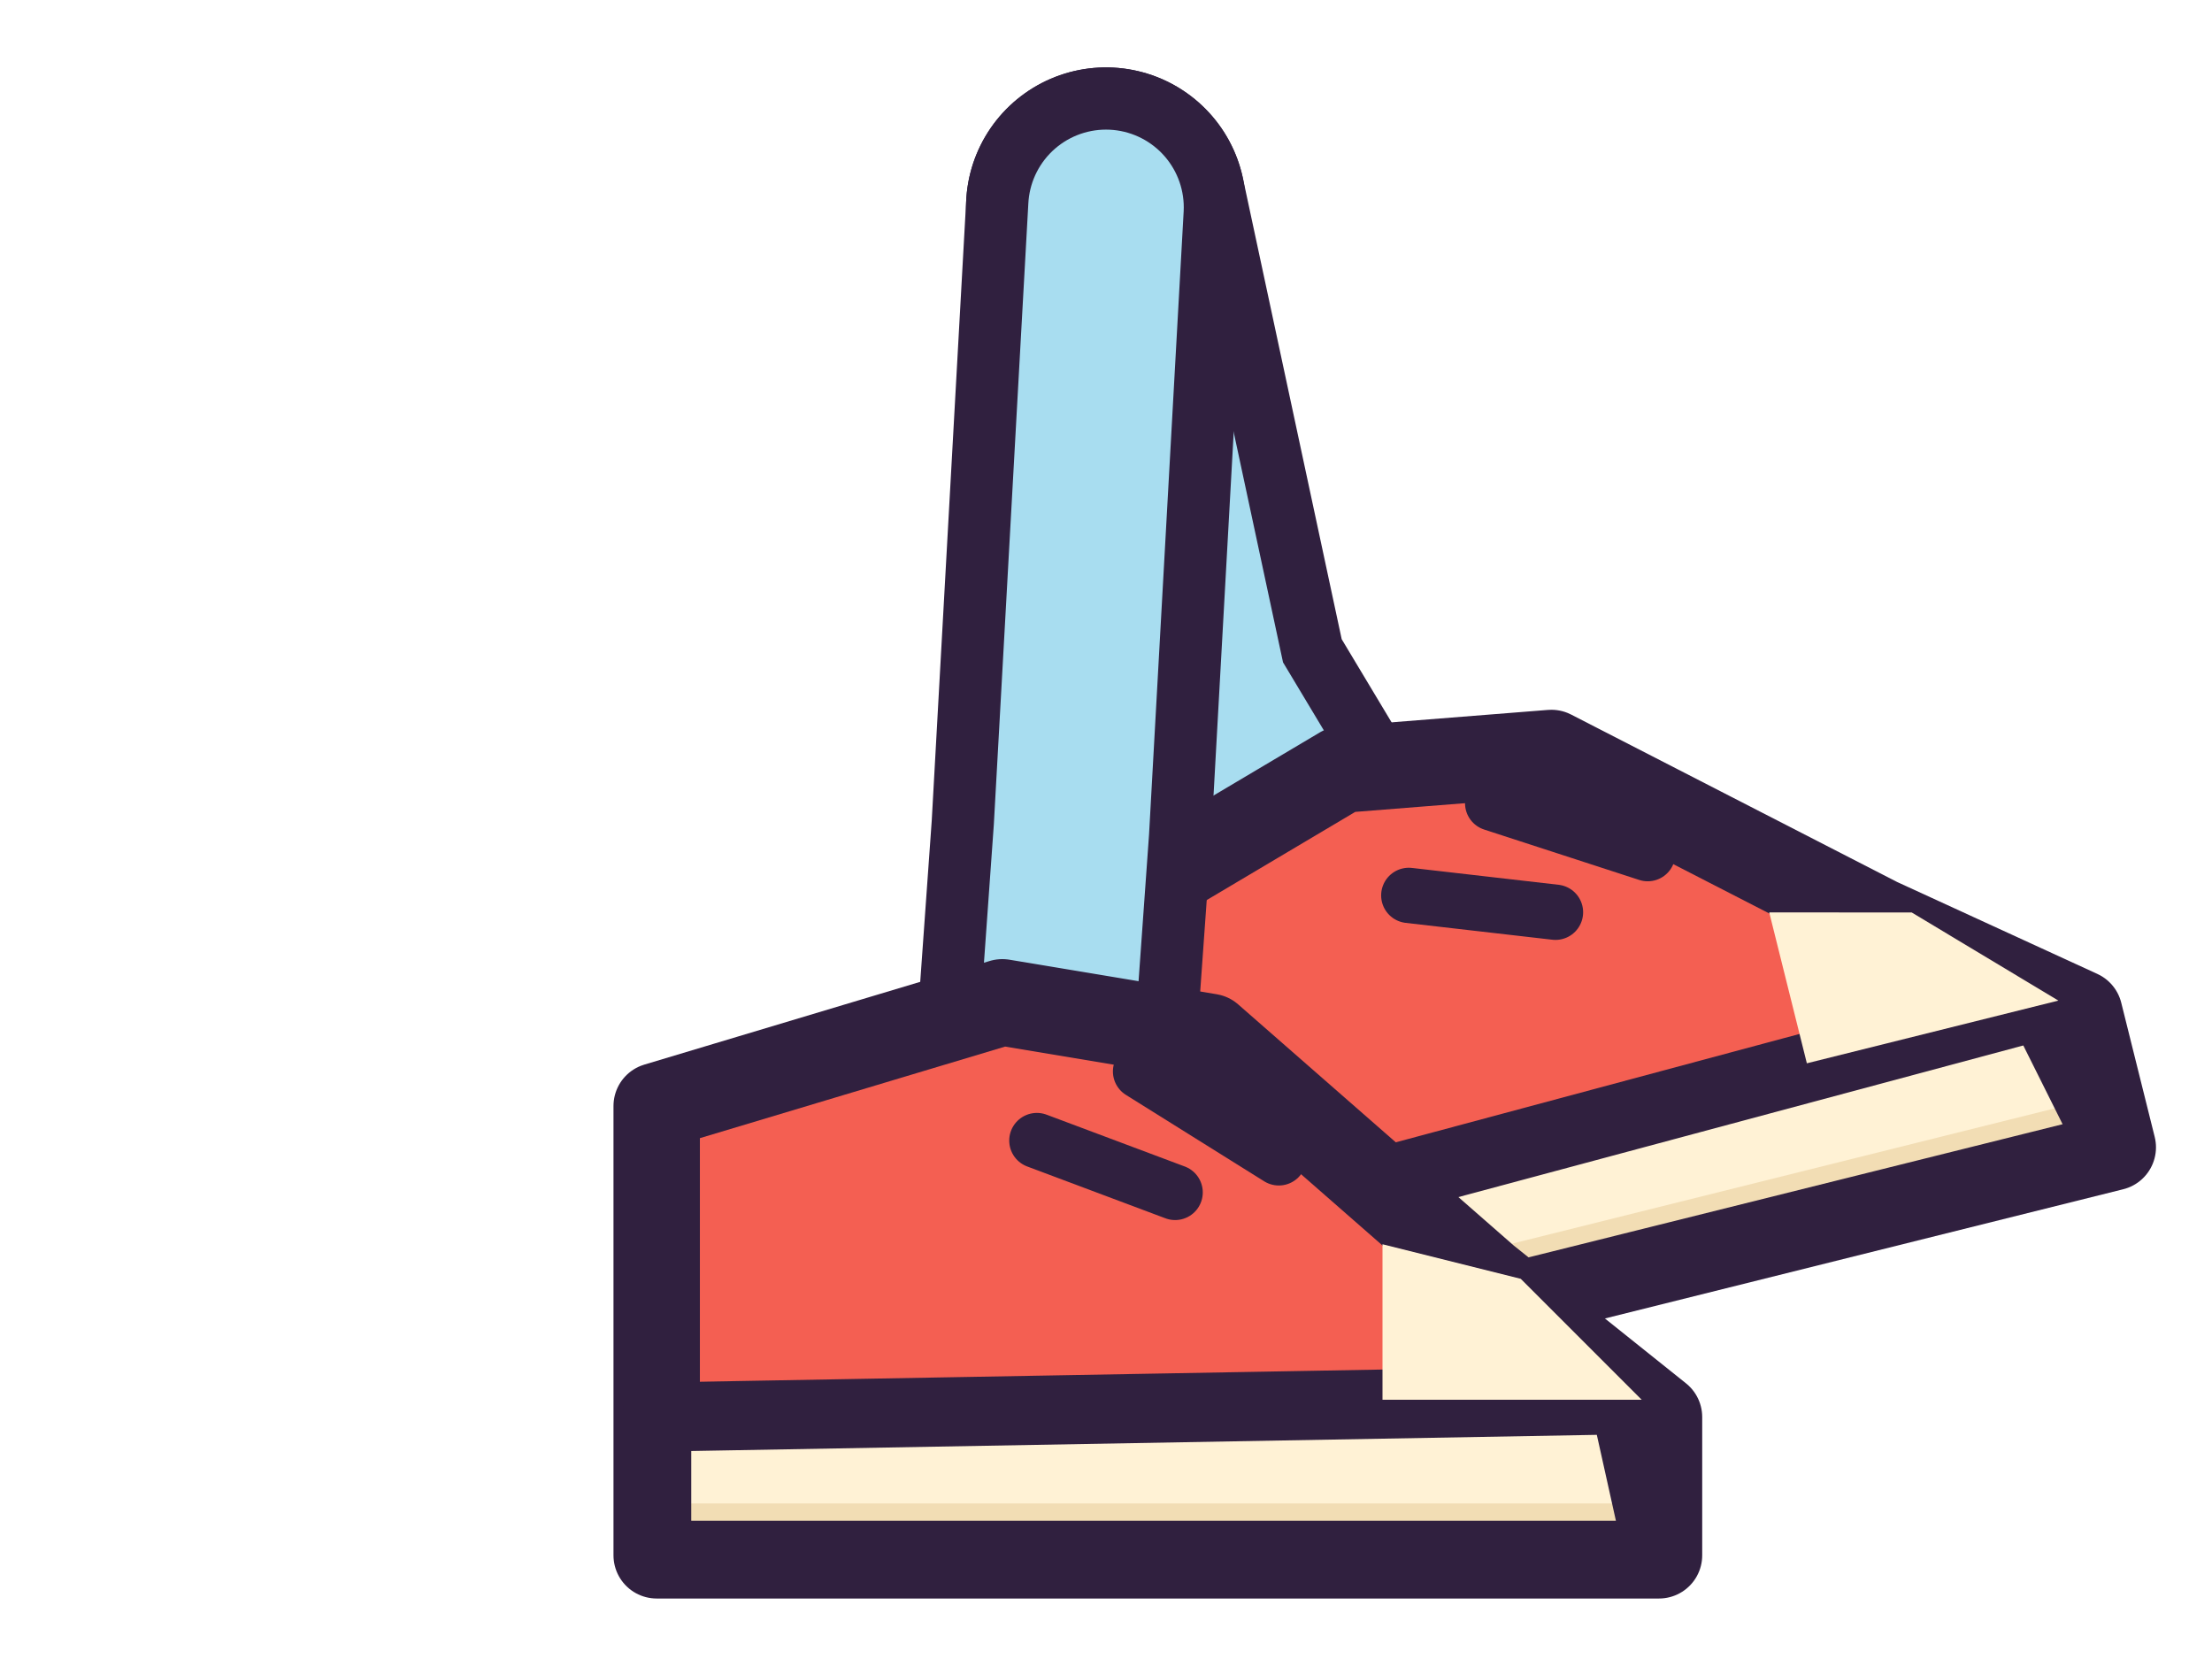
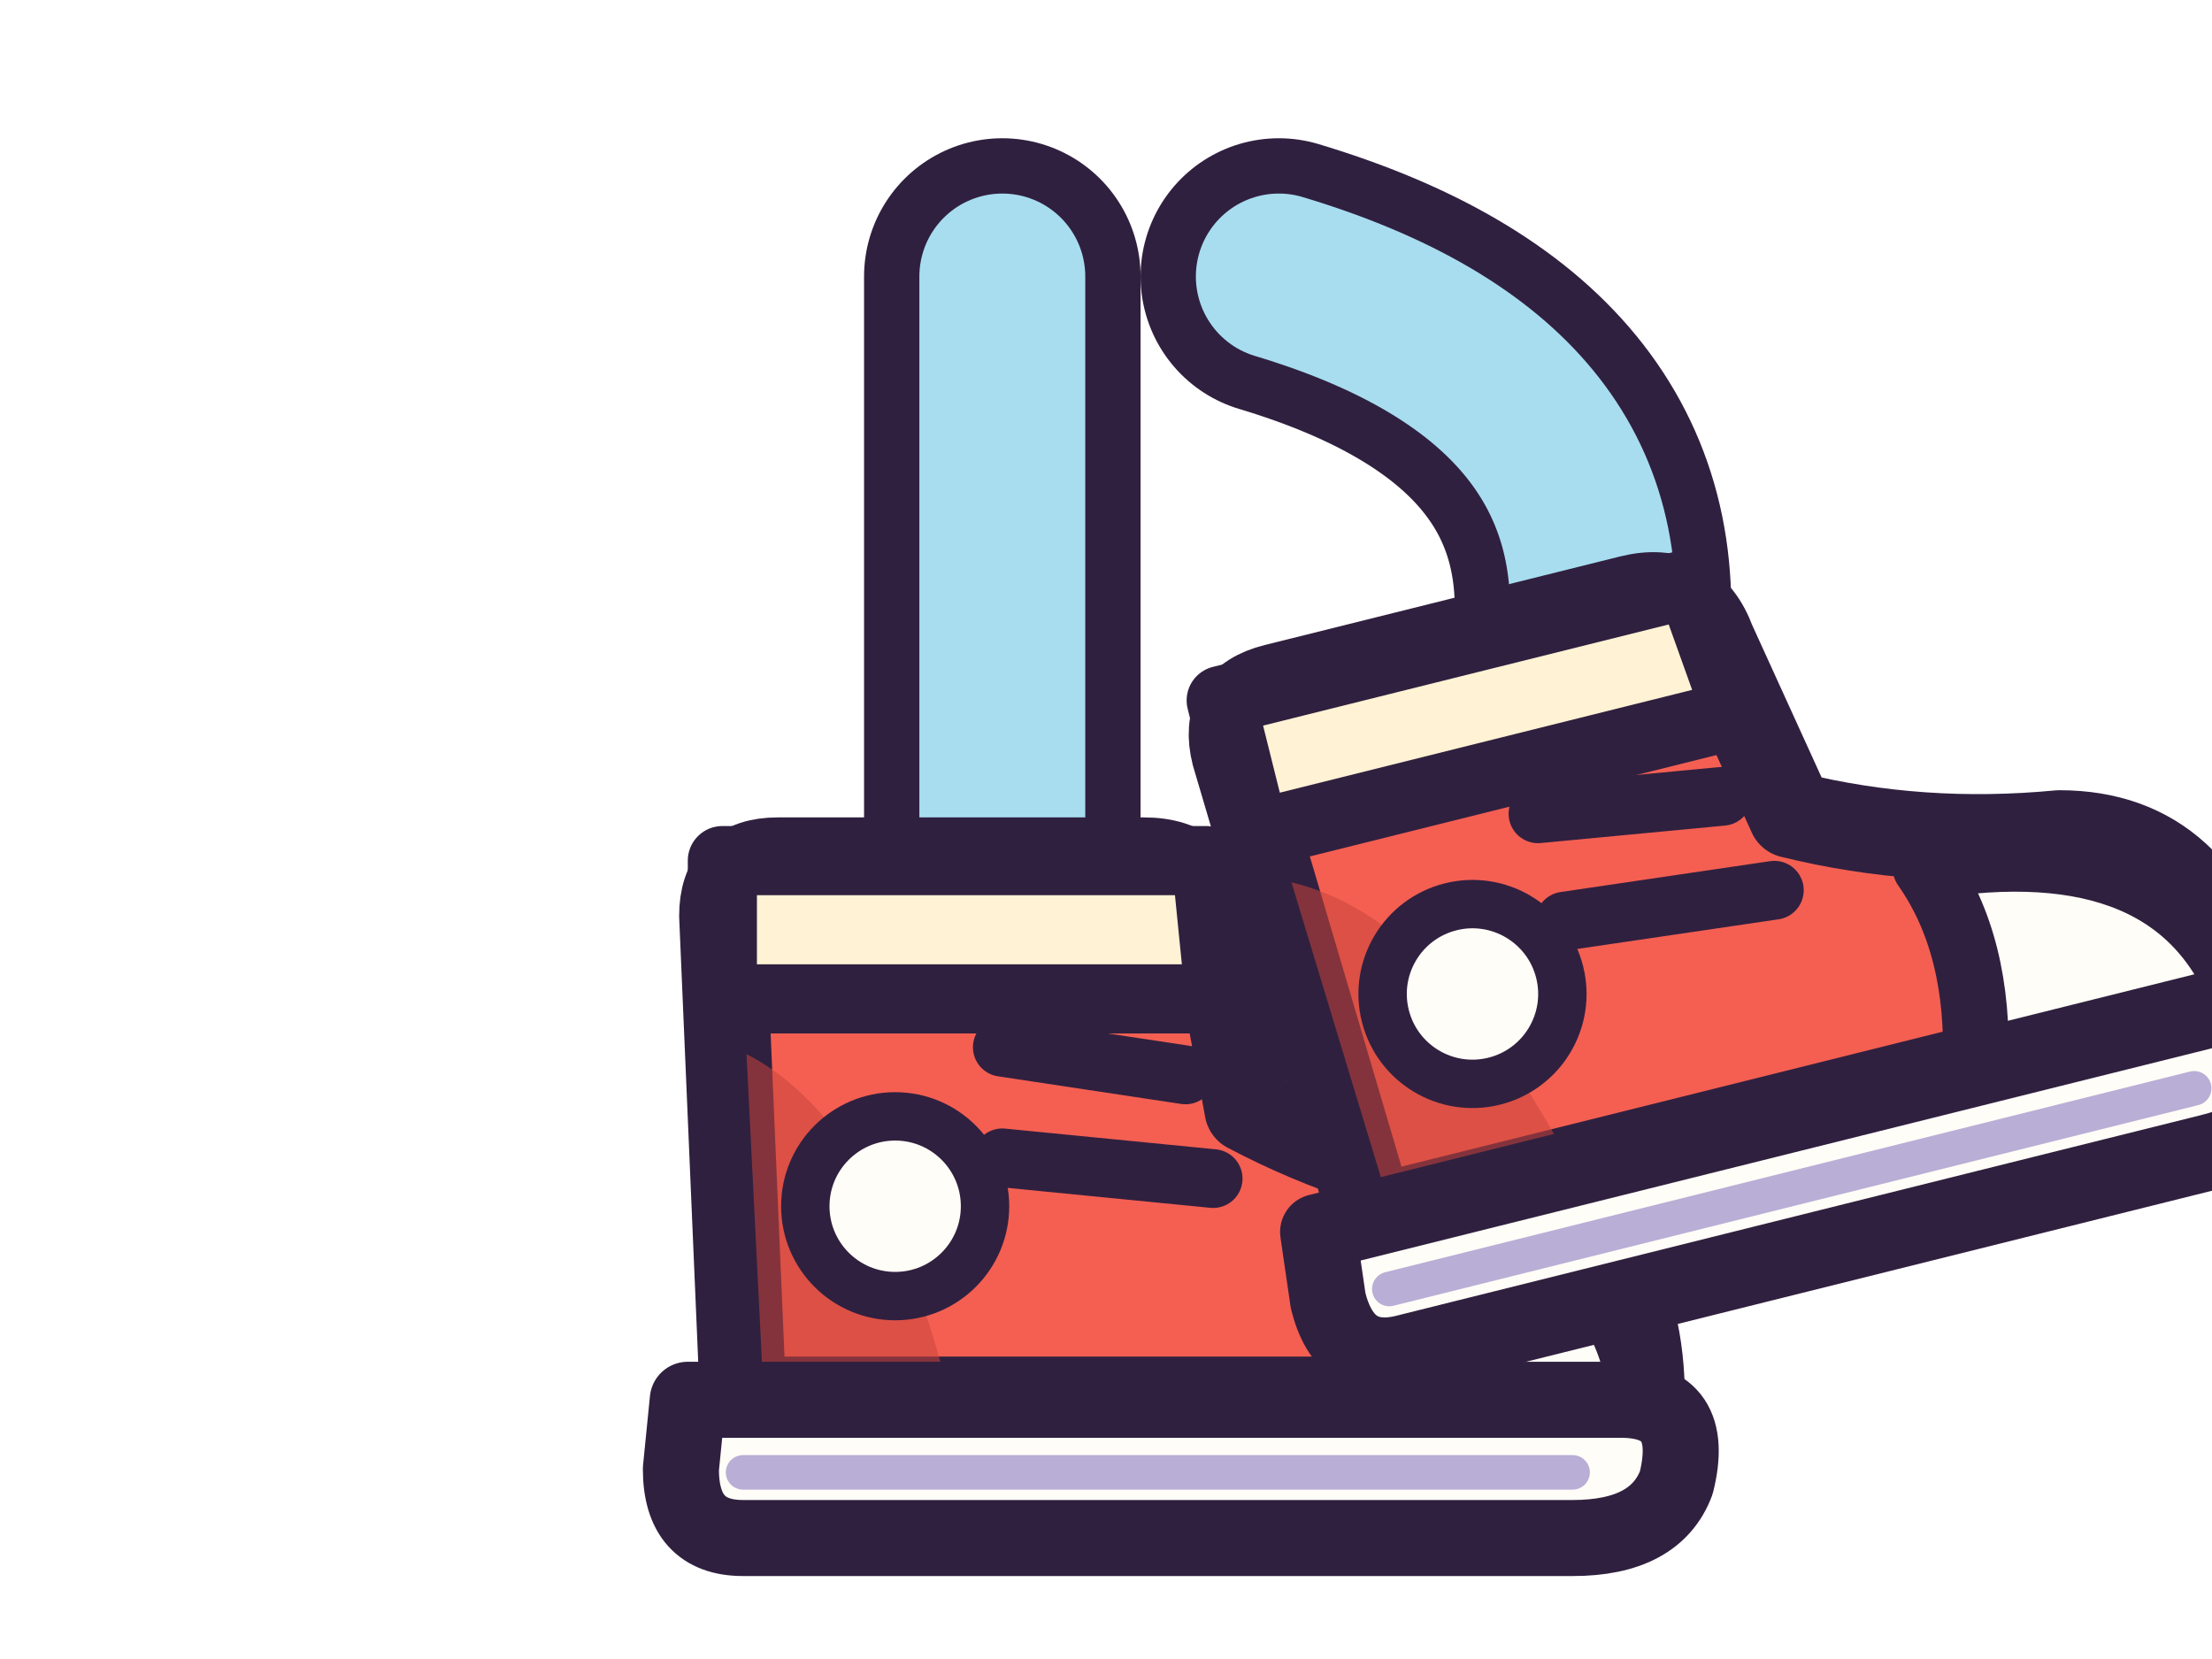
<svg xmlns="http://www.w3.org/2000/svg" width="64" height="48" viewBox="0 0 64 48">
-   <path d="M32 6L35 20L41 30" fill="none" stroke="#30203F" stroke-width="8.1" stroke-linecap="round" stroke-linejoin="round" />
-   <path d="M32 6L35 20L41 30" fill="none" stroke="#A8DDF0" stroke-width="4.5" stroke-linecap="round" stroke-linejoin="round" />
-   <g transform="translate(41 31) rotate(-14)">
-     <g>
-       <clipPath id="c1">
-         <path d="M-10 -6L0 -9L6 -8L14 -1L19 3L19 7L-10 7Z" />
-       </clipPath>
-       <path d="M-10 -6L0 -9L6 -8L14 -1L19 3L19 7L-10 7Z" fill="#C9443B" />
-       <g clip-path="url(#c1)">
-         <path transform="translate(-2 -3)" d="M-10 -6L0 -9L6 -8L14 -1L19 3L19 7L-10 7Z" fill="#F45F52" />
-       </g>
-       <path d="M-10 -6L0 -9L6 -8L14 -1L19 3L19 7L-10 7Z" fill="none" stroke="#30203F" stroke-width="2.5" stroke-linejoin="round" />
-     </g>
-     <g>
-       <clipPath id="c2">
-         <path d="M-10 3L18 2.5L19 7L-10 7Z" />
-       </clipPath>
-       <path d="M-10 3L18 2.5L19 7L-10 7Z" fill="#F2DDB4" />
-       <g clip-path="url(#c2)">
-         <path transform="translate(0 -1.5)" d="M-10 3L18 2.5L19 7L-10 7Z" fill="#FFF2D5" />
-       </g>
-       <path d="M-10 3L18 2.5L19 7L-10 7Z" fill="none" stroke="#30203F" stroke-width="2" stroke-linejoin="round" />
-     </g>
-     <path d="M11 -2L15 -1L18.5 2.5L11 2.5Z" fill="#FFF2D5" />
-     <path d="M1 -5L5 -3.5" fill="none" stroke="#30203F" stroke-width="1.6" stroke-linecap="round" stroke-linejoin="round" />
-     <path d="M4 -7L8 -4.5" fill="none" stroke="#30203F" stroke-width="1.6" stroke-linecap="round" stroke-linejoin="round" />
+   <path d="M29 8L29 26.5" fill="none" stroke="#30203F" stroke-width="8" stroke-linecap="round" stroke-linejoin="round" />
+   <path d="M29 8L29 26.5" fill="none" stroke="#A8DDF0" stroke-width="4.8" stroke-linecap="round" stroke-linejoin="round" />
+   <g transform="translate(29.5 44.5) rotate(0 0 0)">
+     <path d="M-8 -4L-8.6 -18Q-8.6 -19.6 -7 -19.6L3.6 -19.6Q5.4 -19.6 5.6 -17.8L6.6 -12.4Q10 -10.6 14 -10Q18 -9 18 -4Z" fill="#F45F52" stroke="#30203F" stroke-width="2.5" stroke-linejoin="round" />
+     <path d="M-7.4 -4L-7.9 -14Q-4 -12 -2 -4Z" fill="#C9443B" opacity=".55" />
+     <path d="M-8.6 -19.6L5.4 -19.6L5.8 -15.6L-8.6 -15.6Z" fill="#FFF2D5" stroke="#30203F" stroke-width="2" stroke-linejoin="round" />
+     <path d="M10 -10Q17.4 -9.4 18 -4L10 -4Q11 -7.4 10 -10Z" fill="#FFFDF7" stroke="#30203F" stroke-width="1.9" stroke-linejoin="round" />
+     <path d="M-0.5 -14.2L4.8 -13.4M-0.5 -11L5.6 -10.4" fill="none" stroke="#30203F" stroke-width="1.7" stroke-linecap="round" stroke-linejoin="round" />
+     <circle cx="-3.6" cy="-9.6" r="2.6" fill="#FFFDF7" stroke="#30203F" stroke-width="1.4" />
+     <path d="M-9.6 -4L17.4 -4Q19.6 -4 19 -1.6Q18.4 0 16 0L-8 0Q-9.8 0 -9.8 -2Z" fill="#FFFDF7" stroke="#30203F" stroke-width="2.2" stroke-linejoin="round" />
+     <path d="M-8 -1.9L16 -1.9" fill="none" stroke="#B9AED6" stroke-width="1" stroke-linecap="round" stroke-linejoin="round" />
  </g>
-   <path d="M32 6L31 24L30 38" fill="none" stroke="#30203F" stroke-width="8.1" stroke-linecap="round" stroke-linejoin="round" />
-   <path d="M32 6L31 24L30 38" fill="none" stroke="#A8DDF0" stroke-width="4.5" stroke-linecap="round" stroke-linejoin="round" />
-   <g transform="translate(29 38) rotate(0)">
-     <g>
-       <clipPath id="c3">
-         <path d="M-10 -6L0 -9L6 -8L14 -1L19 3L19 7L-10 7Z" />
-       </clipPath>
-       <path d="M-10 -6L0 -9L6 -8L14 -1L19 3L19 7L-10 7Z" fill="#C9443B" />
-       <g clip-path="url(#c3)">
-         <path transform="translate(-2 -3)" d="M-10 -6L0 -9L6 -8L14 -1L19 3L19 7L-10 7Z" fill="#F45F52" />
-       </g>
-       <path d="M-10 -6L0 -9L6 -8L14 -1L19 3L19 7L-10 7Z" fill="none" stroke="#30203F" stroke-width="2.5" stroke-linejoin="round" />
-     </g>
-     <g>
-       <clipPath id="c4">
-         <path d="M-10 3L18 2.5L19 7L-10 7Z" />
-       </clipPath>
-       <path d="M-10 3L18 2.5L19 7L-10 7Z" fill="#F2DDB4" />
-       <g clip-path="url(#c4)">
-         <path transform="translate(0 -1.5)" d="M-10 3L18 2.5L19 7L-10 7Z" fill="#FFF2D5" />
-       </g>
-       <path d="M-10 3L18 2.5L19 7L-10 7Z" fill="none" stroke="#30203F" stroke-width="2" stroke-linejoin="round" />
-     </g>
-     <path d="M11 -2L15 -1L18.5 2.5L11 2.5Z" fill="#FFF2D5" />
-     <path d="M1 -5L5 -3.5" fill="none" stroke="#30203F" stroke-width="1.6" stroke-linecap="round" stroke-linejoin="round" />
-     <path d="M4 -7L8 -4.5" fill="none" stroke="#30203F" stroke-width="1.6" stroke-linecap="round" stroke-linejoin="round" />
+   <path d="M37 8Q47 11 46 19" fill="none" stroke="#30203F" stroke-width="8" stroke-linecap="round" stroke-linejoin="round" />
+   <path d="M37 8Q47 11 46 19" fill="none" stroke="#A8DDF0" stroke-width="4.8" stroke-linecap="round" stroke-linejoin="round" />
+   <g transform="translate(46 37.5) rotate(-14 0 -10)">
+     <path d="M-8 -4L-8.6 -18Q-8.6 -19.6 -7 -19.6L3.6 -19.6Q5.4 -19.6 5.6 -17.8L6.6 -12.4Q10 -10.6 14 -10Q18 -9 18 -4Z" fill="#F45F52" stroke="#30203F" stroke-width="2.5" stroke-linejoin="round" />
+     <path d="M-7.4 -4L-7.9 -14Q-4 -12 -2 -4Z" fill="#C9443B" opacity=".55" />
+     <path d="M-8.6 -19.6L5.4 -19.6L5.8 -15.6L-8.6 -15.6Z" fill="#FFF2D5" stroke="#30203F" stroke-width="2" stroke-linejoin="round" />
+     <path d="M10 -10Q17.4 -9.4 18 -4L10 -4Q11 -7.4 10 -10Z" fill="#FFFDF7" stroke="#30203F" stroke-width="1.9" stroke-linejoin="round" />
+     <path d="M-0.5 -14.2L4.8 -13.4M-0.5 -11L5.6 -10.4" fill="none" stroke="#30203F" stroke-width="1.7" stroke-linecap="round" stroke-linejoin="round" />
+     <circle cx="-3.6" cy="-9.6" r="2.6" fill="#FFFDF7" stroke="#30203F" stroke-width="1.4" />
+     <path d="M-9.6 -4L17.4 -4Q19.6 -4 19 -1.6Q18.4 0 16 0L-8 0Q-9.8 0 -9.8 -2Z" fill="#FFFDF7" stroke="#30203F" stroke-width="2.2" stroke-linejoin="round" />
+     <path d="M-8 -1.9L16 -1.9" fill="none" stroke="#B9AED6" stroke-width="1" stroke-linecap="round" stroke-linejoin="round" />
  </g>
</svg>
